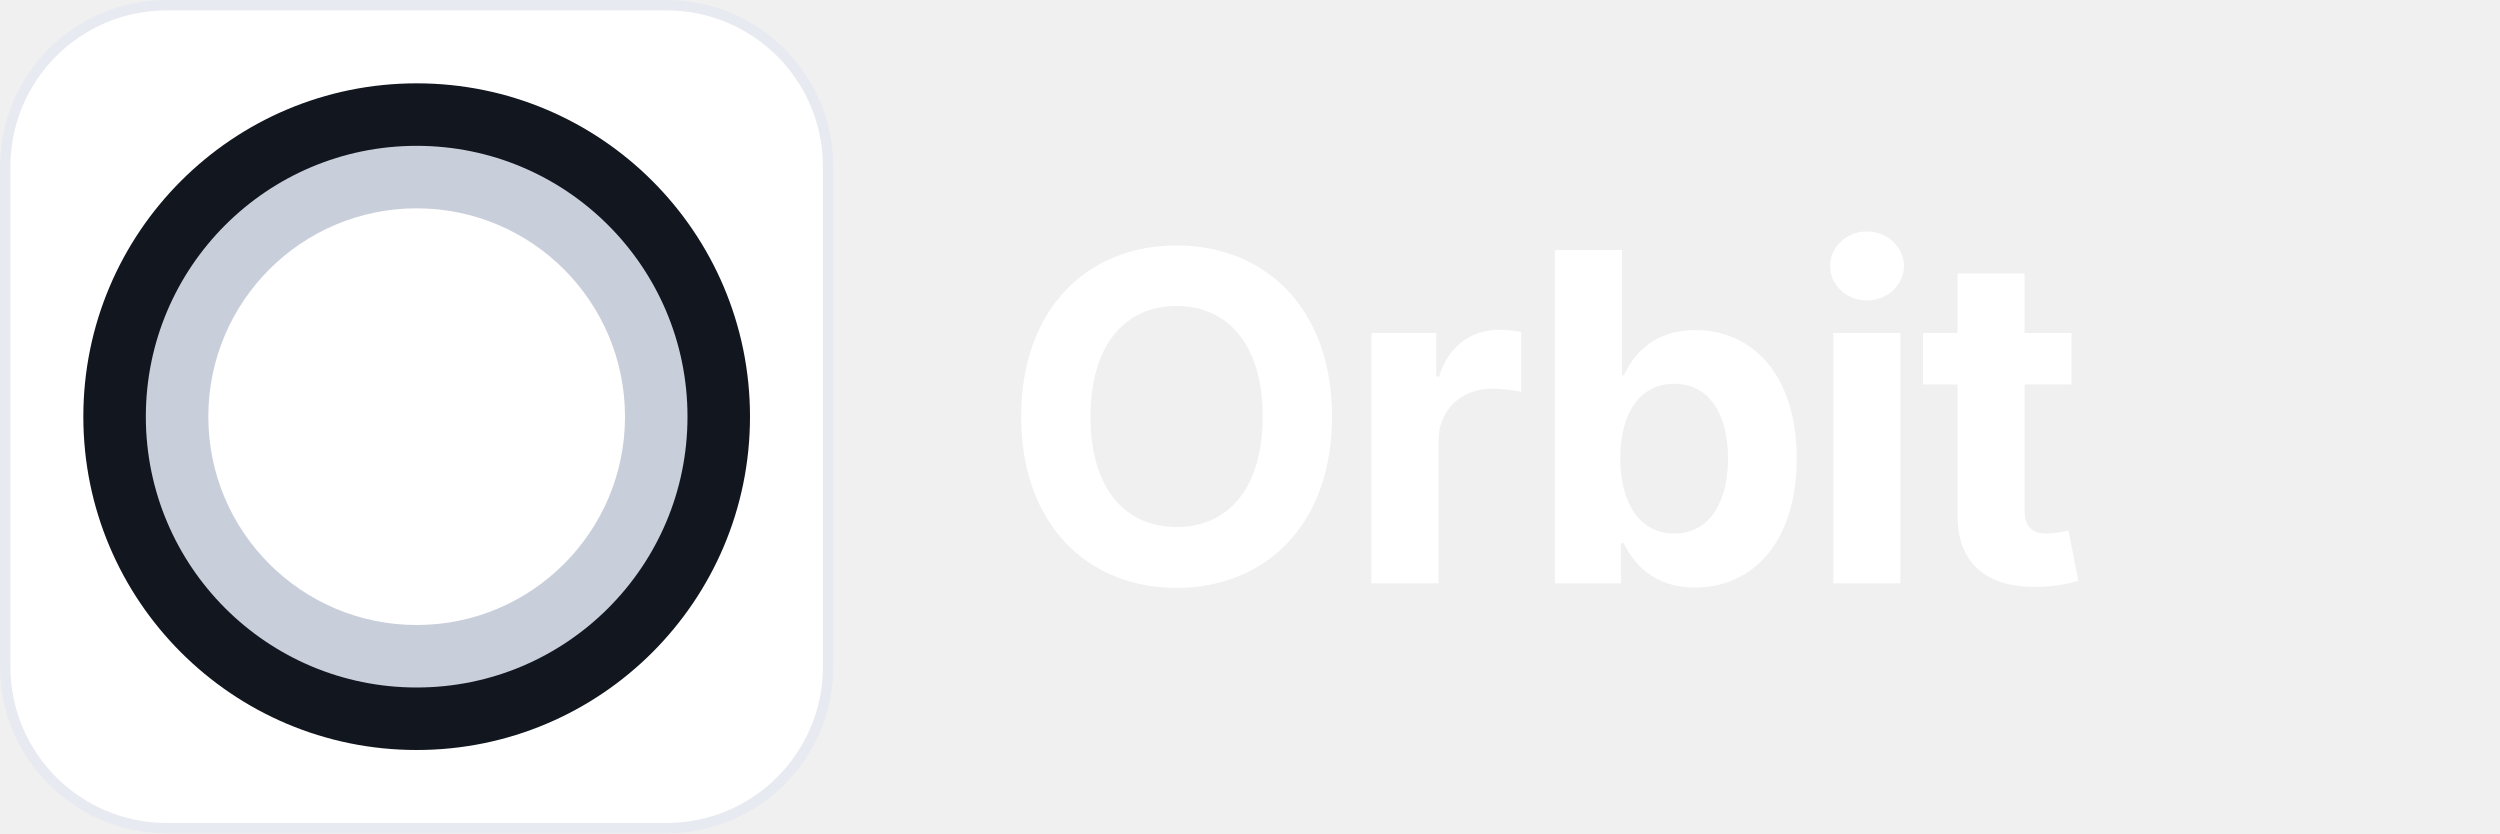
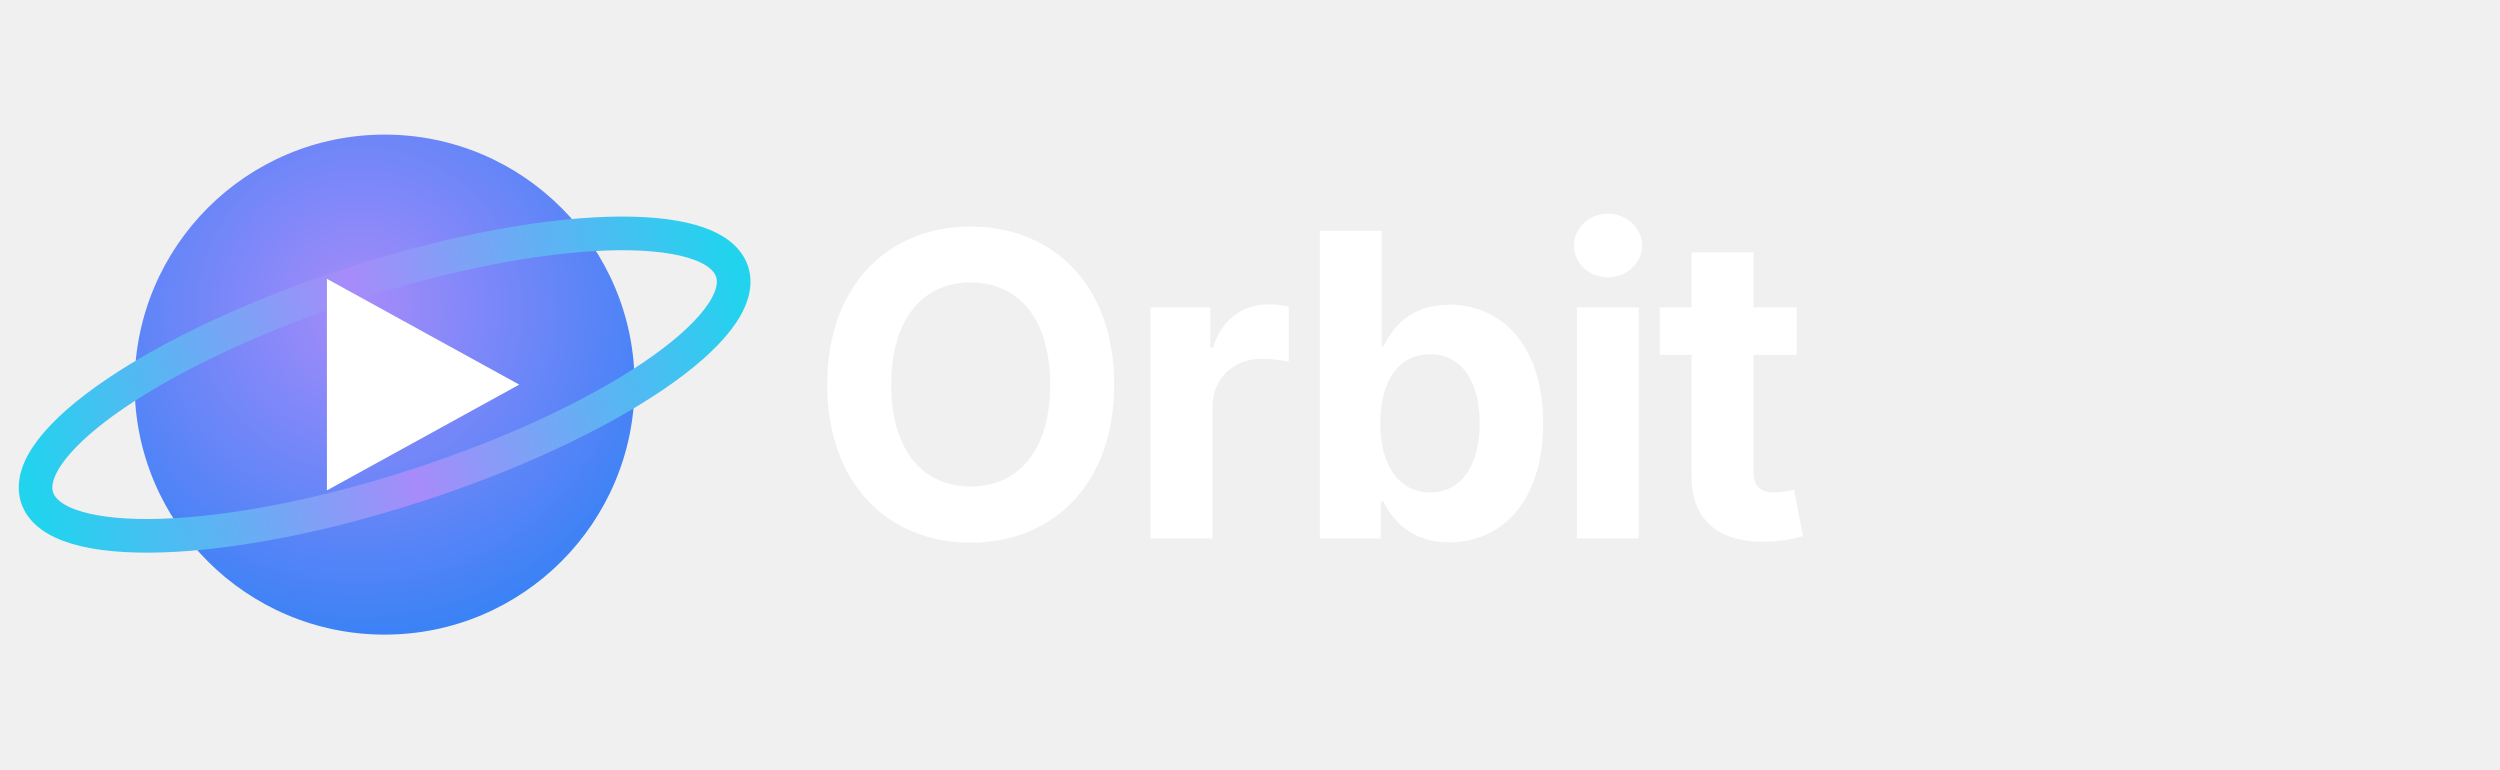
- <svg xmlns="http://www.w3.org/2000/svg" width="120" height="40" viewBox="0 0 120 40" fill="none">
-   <path d="M32 0.25H8C3.72 0.25 0.25 3.72 0.25 8V32C0.25 36.28 3.72 39.75 8 39.75H32C36.28 39.75 39.75 36.28 39.75 32V8C39.75 3.72 36.28 0.25 32 0.25Z" fill="white" />
-   <path d="M32 0.25H8C3.72 0.25 0.25 3.72 0.25 8V32C0.25 36.28 3.72 39.75 8 39.75H32C36.28 39.75 39.75 36.28 39.75 32V8C39.75 3.72 36.28 0.25 32 0.25Z" stroke="#E7EAF0" stroke-width="0.5" />
-   <path d="M20 36C28.837 36 36 28.837 36 20C36 11.164 28.837 4 20 4C11.164 4 4 11.164 4 20C4 28.837 11.164 36 20 36Z" fill="#12161F" />
-   <path d="M20 33C27.18 33 33 27.18 33 20C33 12.82 27.18 7 20 7C12.82 7 7 12.82 7 20C7 27.18 12.82 33 20 33Z" fill="#C9CEDB" />
-   <path d="M20 30C25.523 30 30 25.523 30 20C30 14.477 25.523 10 20 10C14.477 10 10 14.477 10 20C10 25.523 14.477 30 20 30Z" fill="white" />
-   <text x="48" y="28" font-family="system-ui, -apple-system, BlinkMacSystemFont, 'Segoe UI', sans-serif" font-size="22" font-weight="700" fill="white" letter-spacing="-0.5">Orbit</text>
+ <svg xmlns="http://www.w3.org/2000/svg" width="130" height="40" viewBox="0 0 130 40" fill="none">
+   <defs>
+     <radialGradient id="planet3" cx="45%" cy="35%" r="65%" gradientUnits="objectBoundingBox">
+       <stop offset="0%" stop-color="#a78bfa" />
+       <stop offset="100%" stop-color="#3b82f6" />
+     </radialGradient>
+     <linearGradient id="ring3" x1="0%" y1="0%" x2="100%" y2="0%">
+       <stop offset="0%" stop-color="#22d3ee" />
+       <stop offset="50%" stop-color="#a78bfa" />
+       <stop offset="100%" stop-color="#22d3ee" />
+     </linearGradient>
+   </defs>
+   <circle cx="20" cy="20" r="13" fill="url(#planet3)" />
+   <ellipse cx="20" cy="20" rx="19" ry="5.5" stroke="url(#ring3)" stroke-width="1.75" fill="none" transform="rotate(-18 20 20)" />
+   <path d="M17 14.5 L27 20 L17 25.5 Z" fill="white" />
+   <text x="42" y="28" font-family="system-ui, -apple-system, BlinkMacSystemFont, 'Segoe UI', sans-serif" font-size="22" font-weight="700" fill="white" letter-spacing="-0.5">Orbit</text>
</svg>
